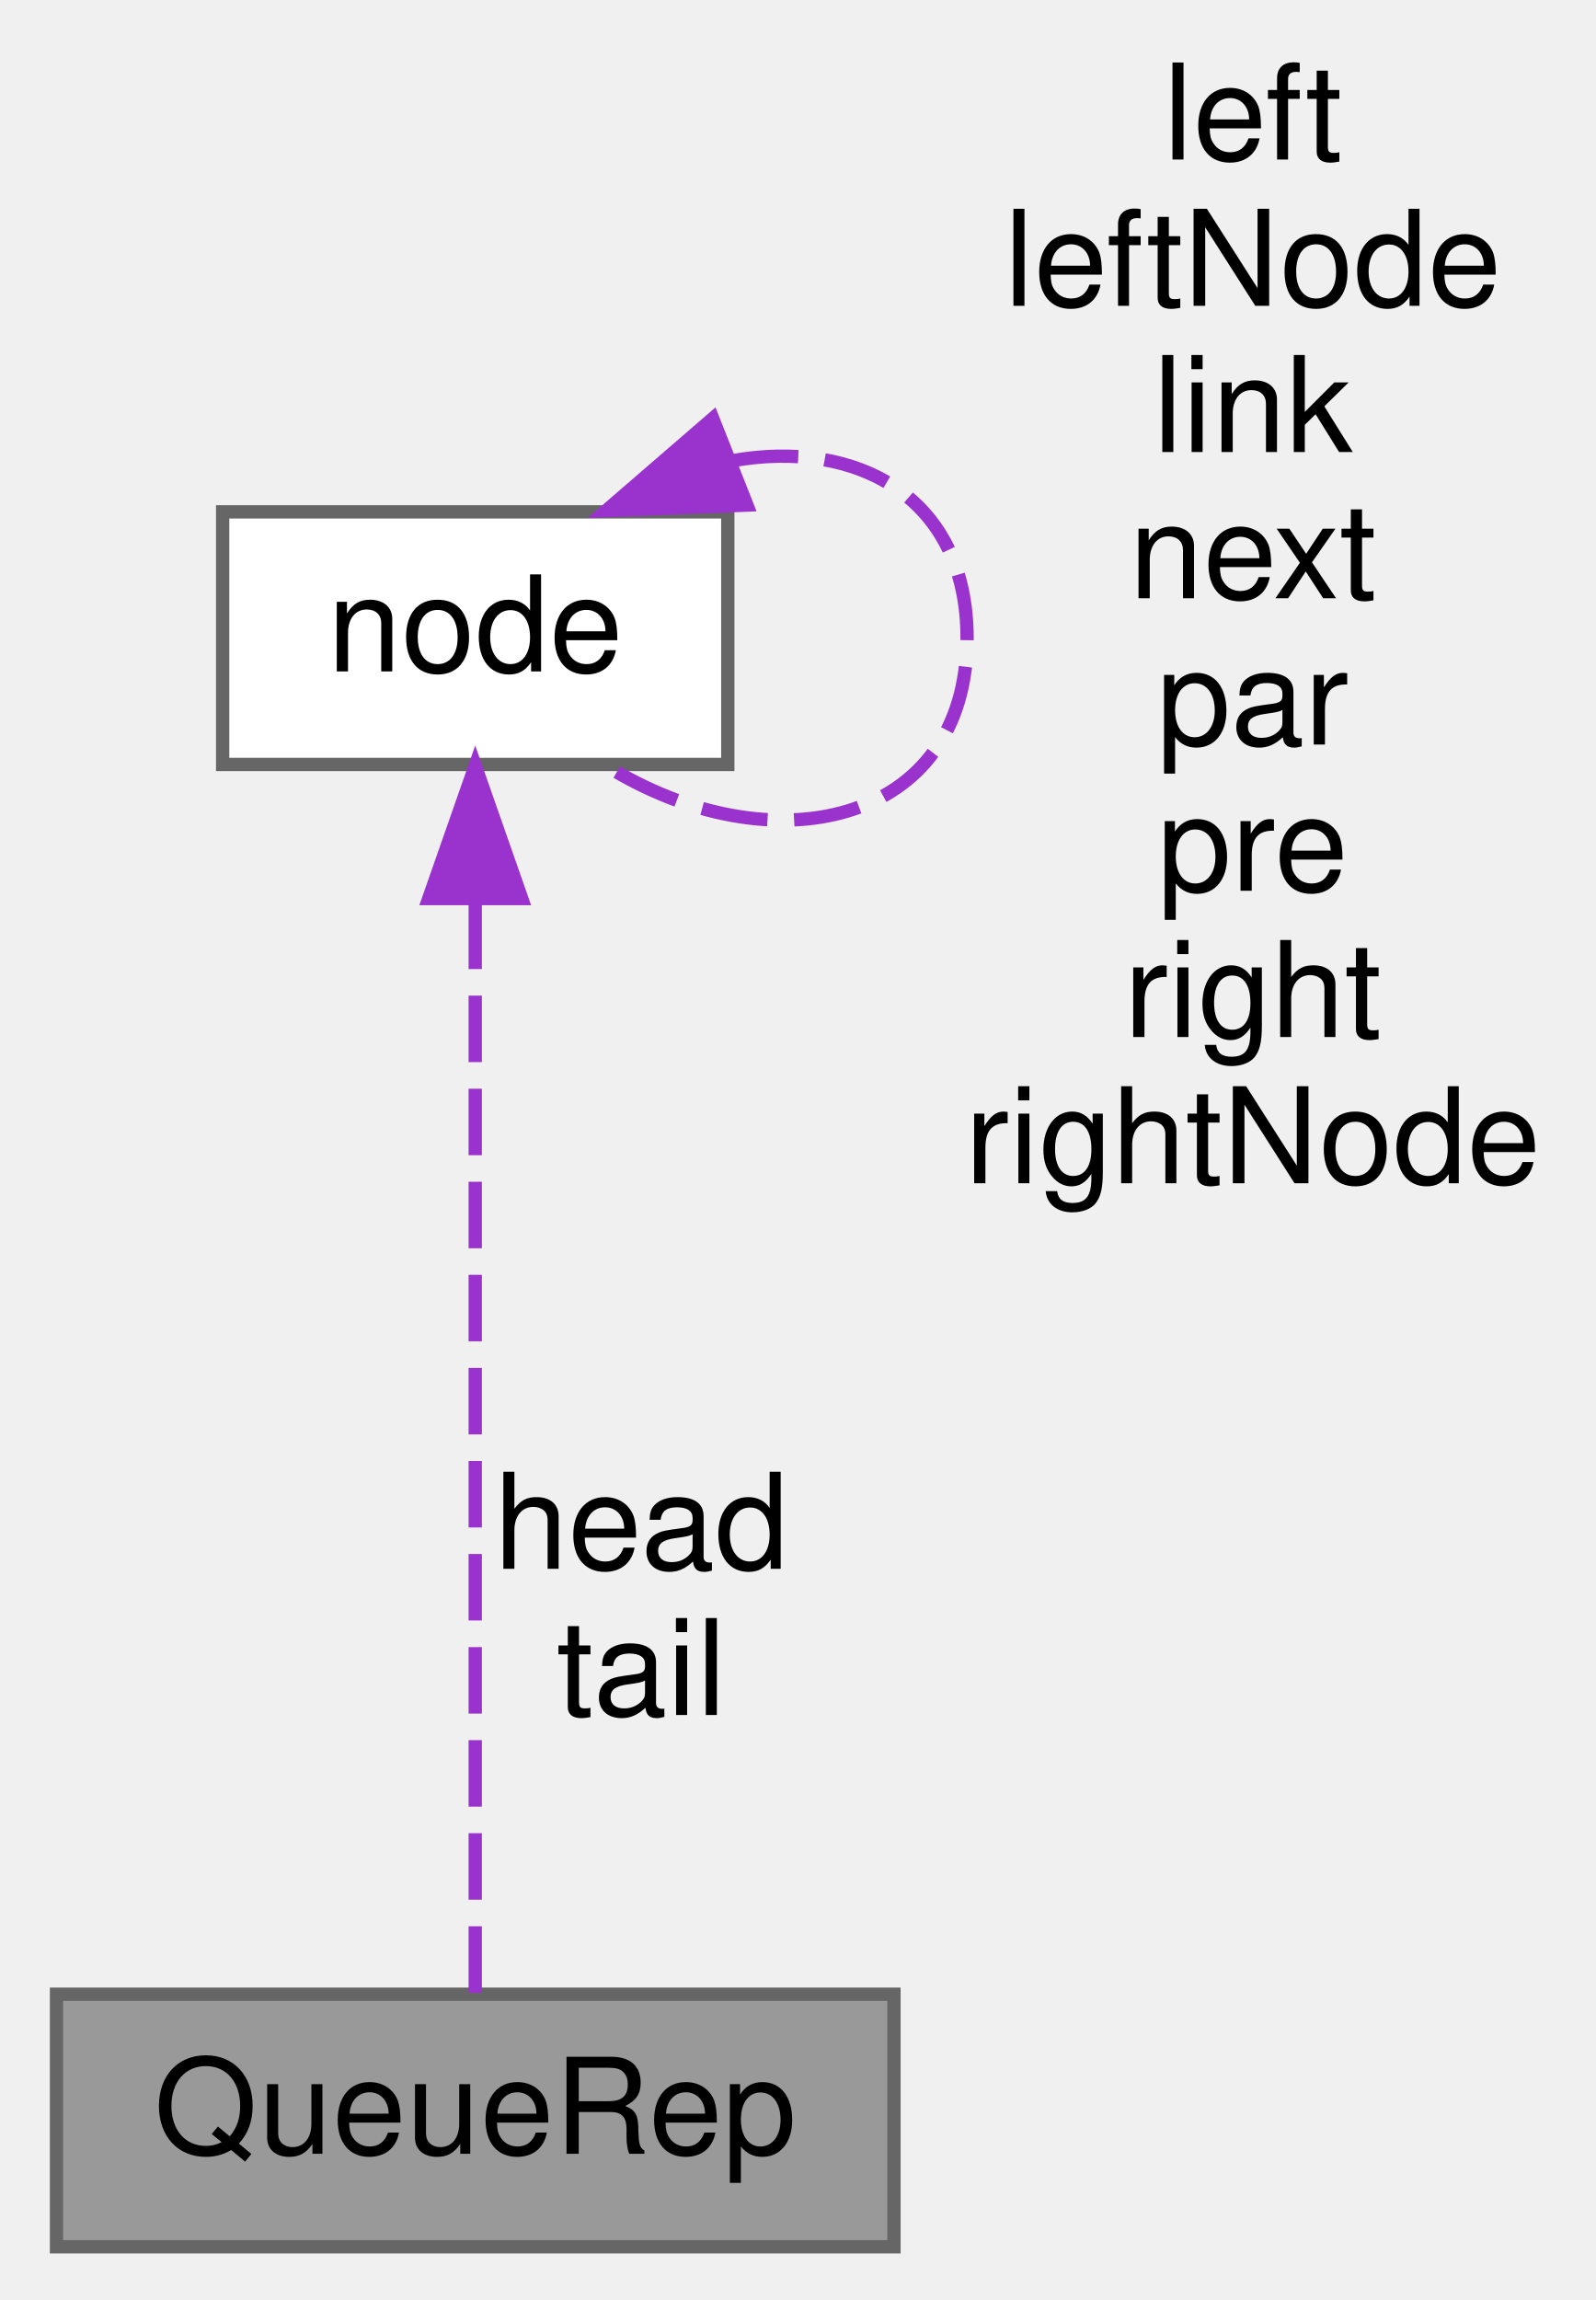
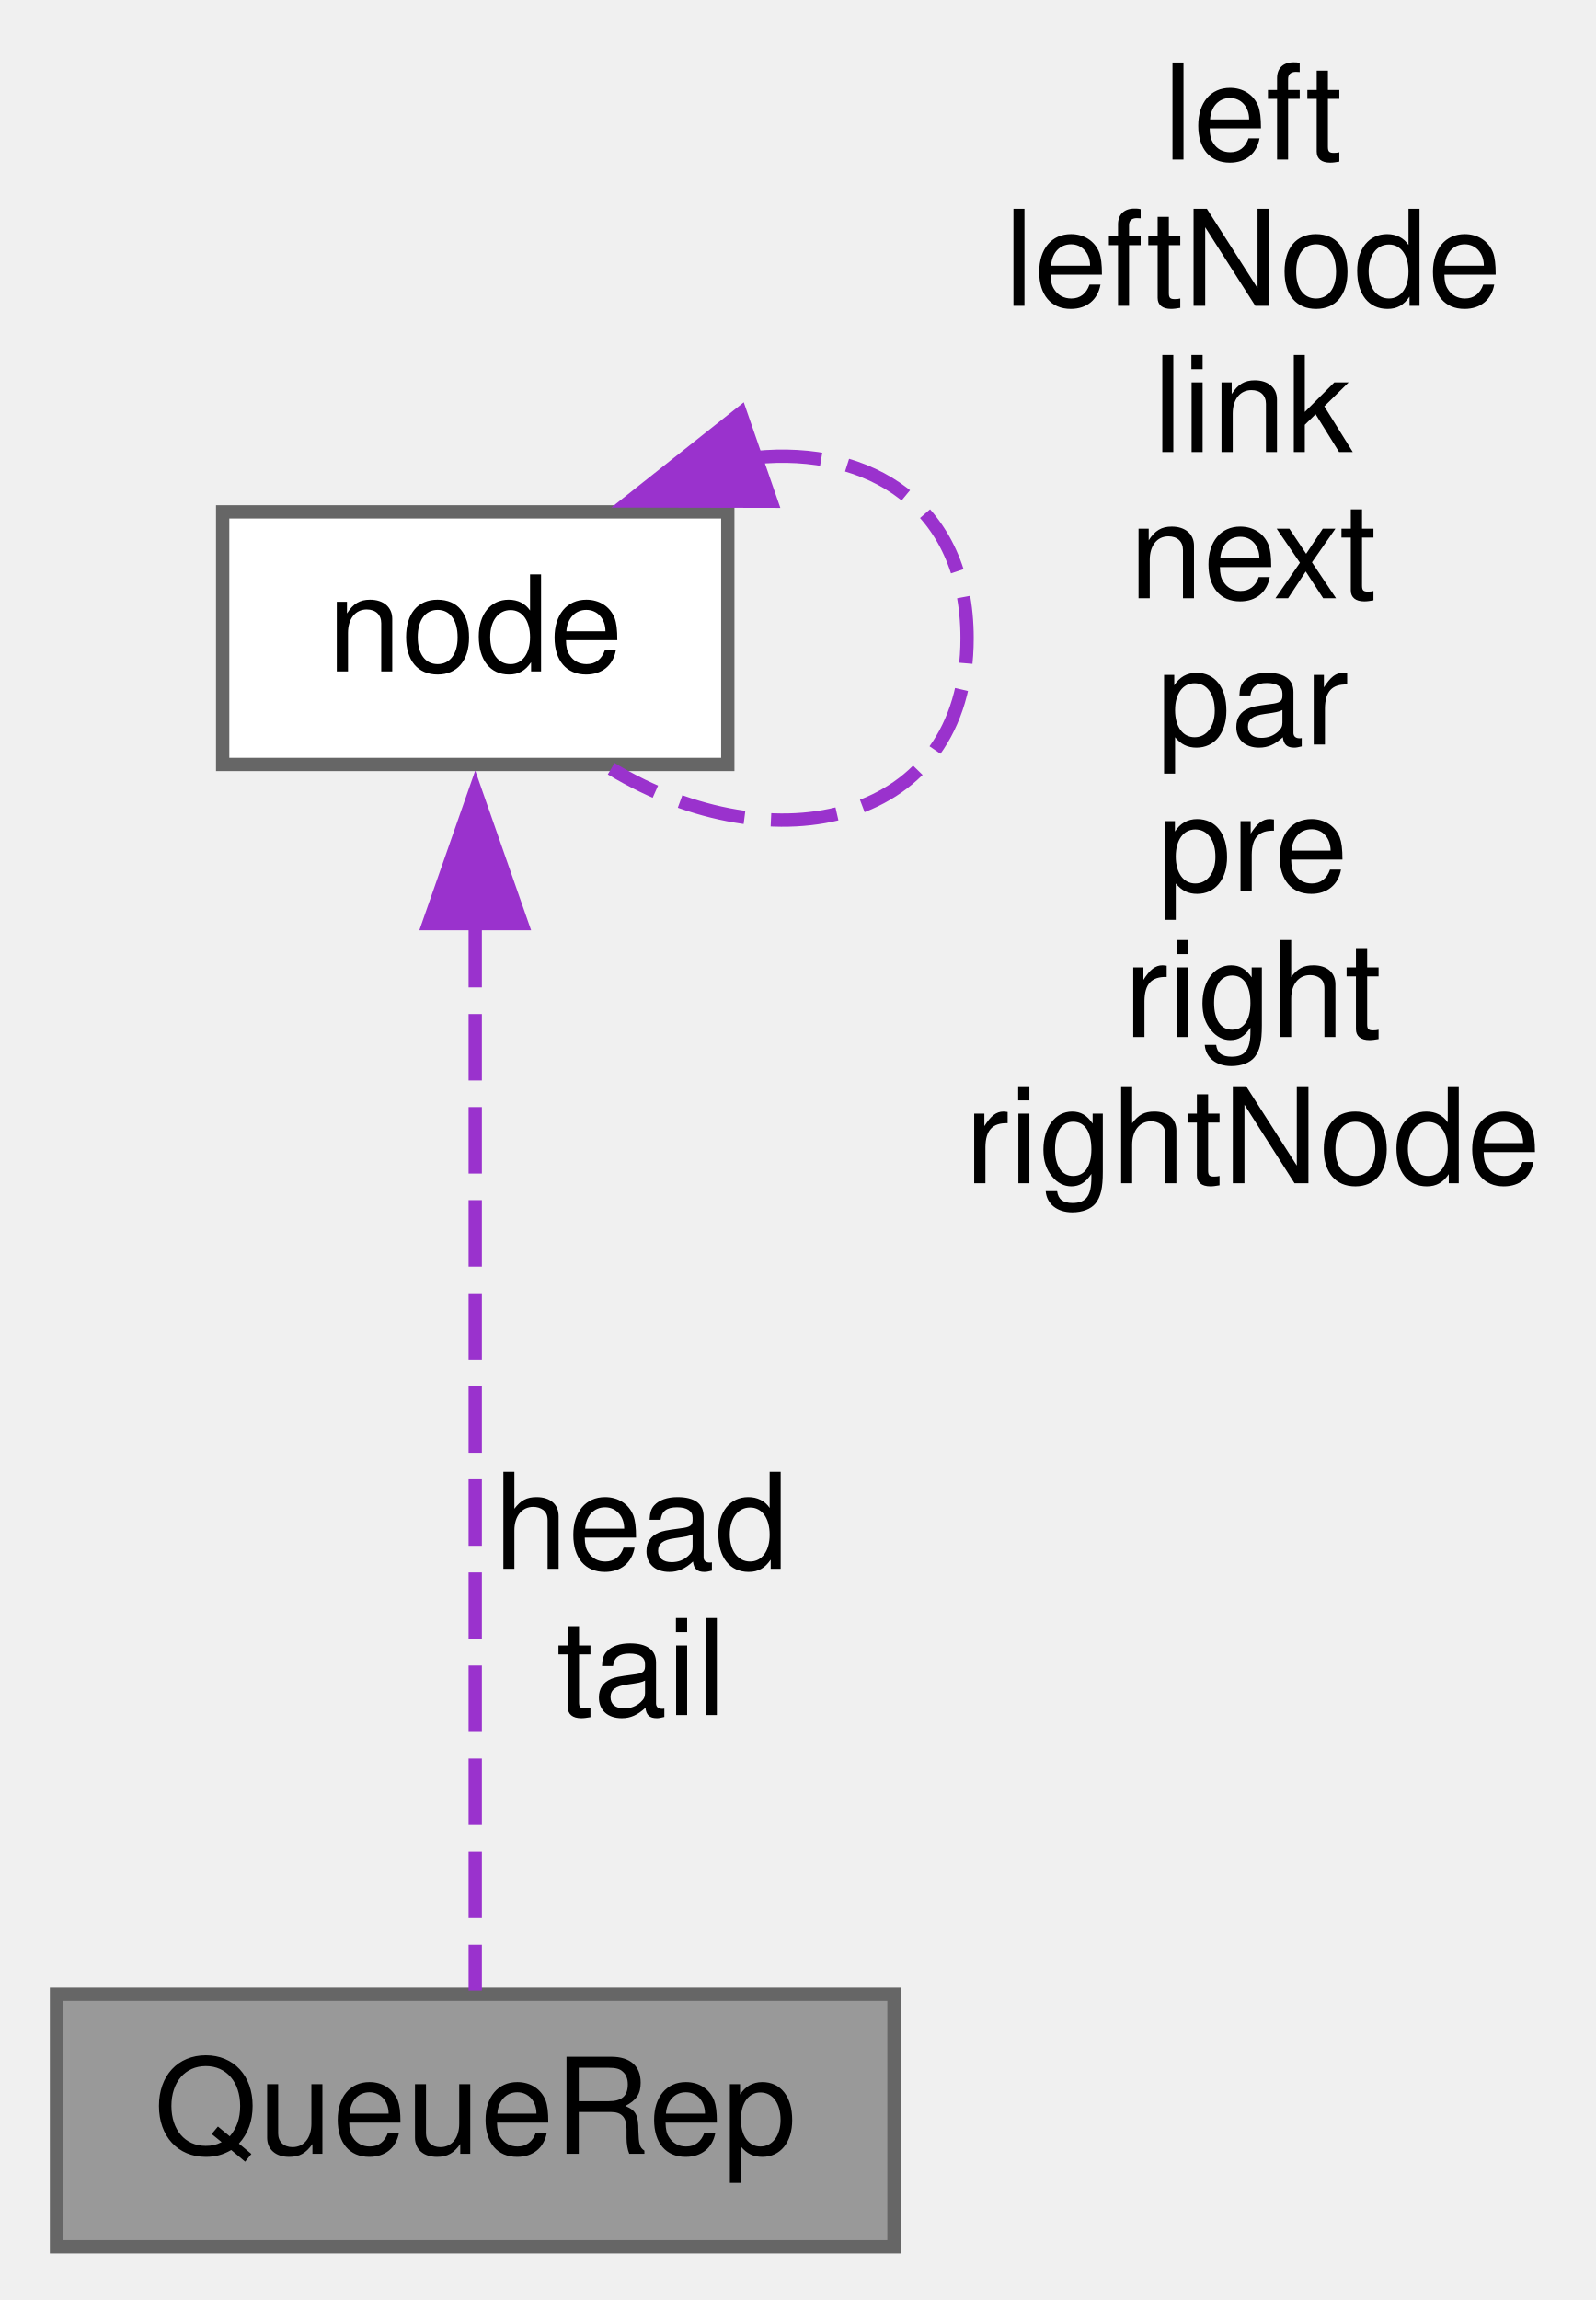
<svg xmlns="http://www.w3.org/2000/svg" xmlns:xlink="http://www.w3.org/1999/xlink" width="120pt" height="173pt" viewBox="0.00 0.00 119.50 173.00">
  <g id="graph0" class="graph" transform="scale(1 1) rotate(0) translate(4 169)">
    <g id="node1" class="node">
      <g id="a_node1">
        <a xlink:title=" ">
          <polygon fill="#999999" stroke="#666666" points="63,-19 0,-19 0,0 63,0 63,-19" />
          <text text-anchor="middle" x="31.5" y="-7" font-family="Helvetica,sans-Serif" font-size="10.00">QueueRep</text>
        </a>
      </g>
    </g>
    <g id="node2" class="node">
      <g id="a_node2">
        <a xlink:href="../../d5/da1/structnode.html" target="_top" xlink:title="Node, the basic data structure in the tree.">
          <polygon fill="white" stroke="#666666" points="50.5,-130.5 12.5,-130.5 12.5,-111.5 50.5,-111.5 50.5,-130.5" />
          <text text-anchor="middle" x="31.5" y="-118.5" font-family="Helvetica,sans-Serif" font-size="10.00">node</text>
        </a>
      </g>
    </g>
    <g id="edge1" class="edge">
-       <path fill="none" stroke="#9a32cd" stroke-dasharray="5,2" d="M31.5,-101.11C31.5,-77.08 31.5,-36.61 31.5,-19.05" />
-       <polygon fill="#9a32cd" stroke="#9a32cd" points="28,-101.41 31.5,-111.41 35,-101.41 28,-101.41" />
+       <path fill="none" stroke="#9a32cd" stroke-dasharray="5,2" d="M31.5,-99.73C31.5,-75.67 31.5,-36.62 31.5,-19.28" />
+       <polygon fill="#9a32cd" stroke="#9a32cd" points="28,-99.53 31.5,-109.53 35,-99.53 28,-99.53" />
      <text text-anchor="middle" x="44" y="-51" font-family="Helvetica,sans-Serif" font-size="10.00"> head</text>
      <text text-anchor="middle" x="44" y="-40" font-family="Helvetica,sans-Serif" font-size="10.00">tail</text>
    </g>
    <g id="edge2" class="edge">
-       <path fill="none" stroke="#9a32cd" stroke-dasharray="5,2" d="M50.82,-134.34C60.2,-136.03 68.5,-131.59 68.5,-121 68.5,-106.88 53.74,-103.69 41.35,-111.41" />
-       <polygon fill="#9a32cd" stroke="#9a32cd" points="51.94,-131.01 41.35,-130.59 49.37,-137.52 51.94,-131.01" />
+       <path fill="none" stroke="#9a32cd" stroke-dasharray="5,2" d="M52.54,-134.58C61.19,-135.46 68.5,-130.93 68.5,-121 68.5,-107.03 54.04,-103.75 41.73,-111.18" />
+       <polygon fill="#9a32cd" stroke="#9a32cd" points="53.75,-131.3 43.16,-131.32 51.46,-137.91 53.75,-131.3" />
      <text text-anchor="middle" x="90" y="-157" font-family="Helvetica,sans-Serif" font-size="10.00"> left</text>
      <text text-anchor="middle" x="90" y="-146" font-family="Helvetica,sans-Serif" font-size="10.00">leftNode</text>
      <text text-anchor="middle" x="90" y="-135" font-family="Helvetica,sans-Serif" font-size="10.00">link</text>
      <text text-anchor="middle" x="90" y="-124" font-family="Helvetica,sans-Serif" font-size="10.00">next</text>
      <text text-anchor="middle" x="90" y="-113" font-family="Helvetica,sans-Serif" font-size="10.00">par</text>
      <text text-anchor="middle" x="90" y="-102" font-family="Helvetica,sans-Serif" font-size="10.00">pre</text>
      <text text-anchor="middle" x="90" y="-91" font-family="Helvetica,sans-Serif" font-size="10.00">right</text>
      <text text-anchor="middle" x="90" y="-80" font-family="Helvetica,sans-Serif" font-size="10.00">rightNode</text>
    </g>
  </g>
</svg>
